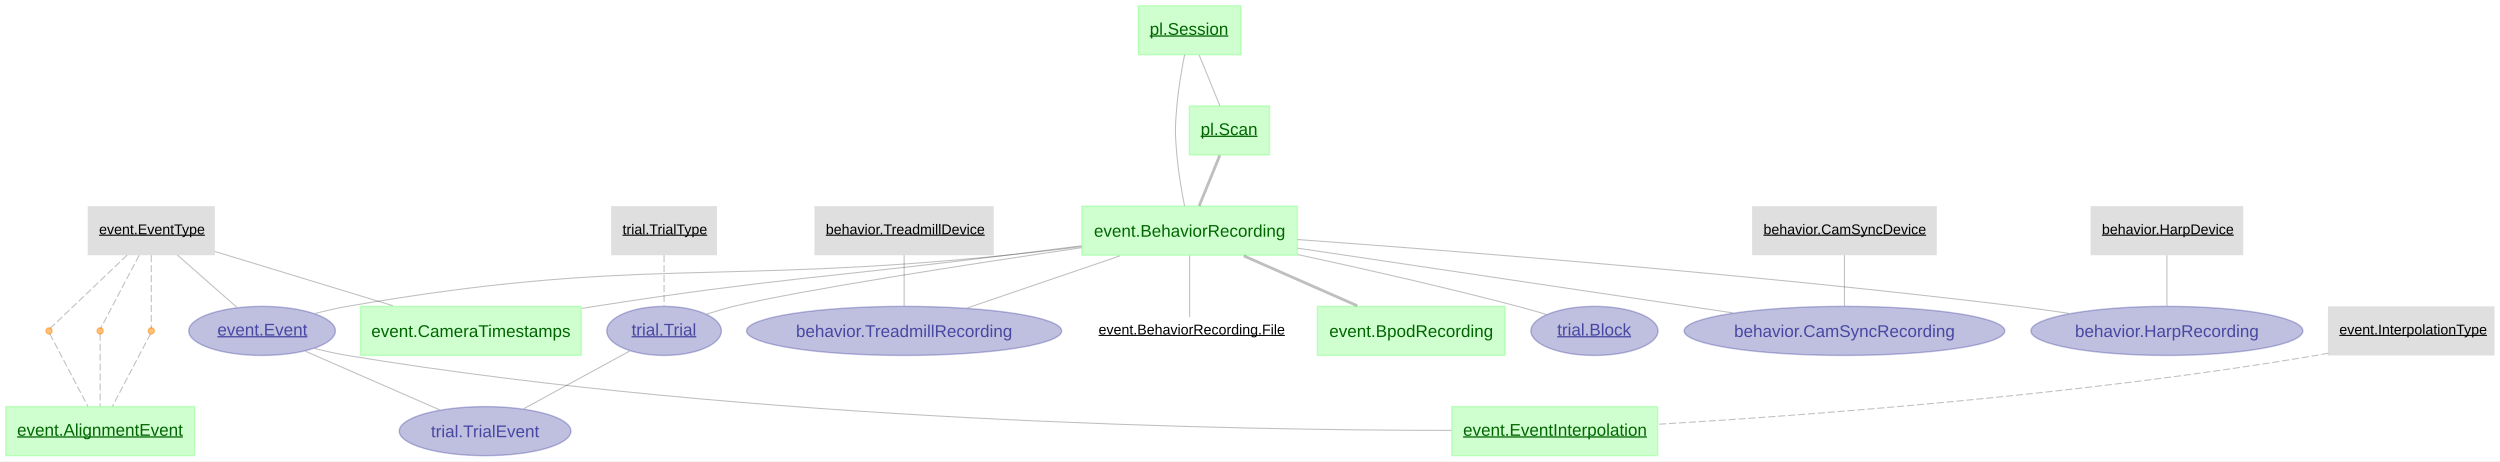
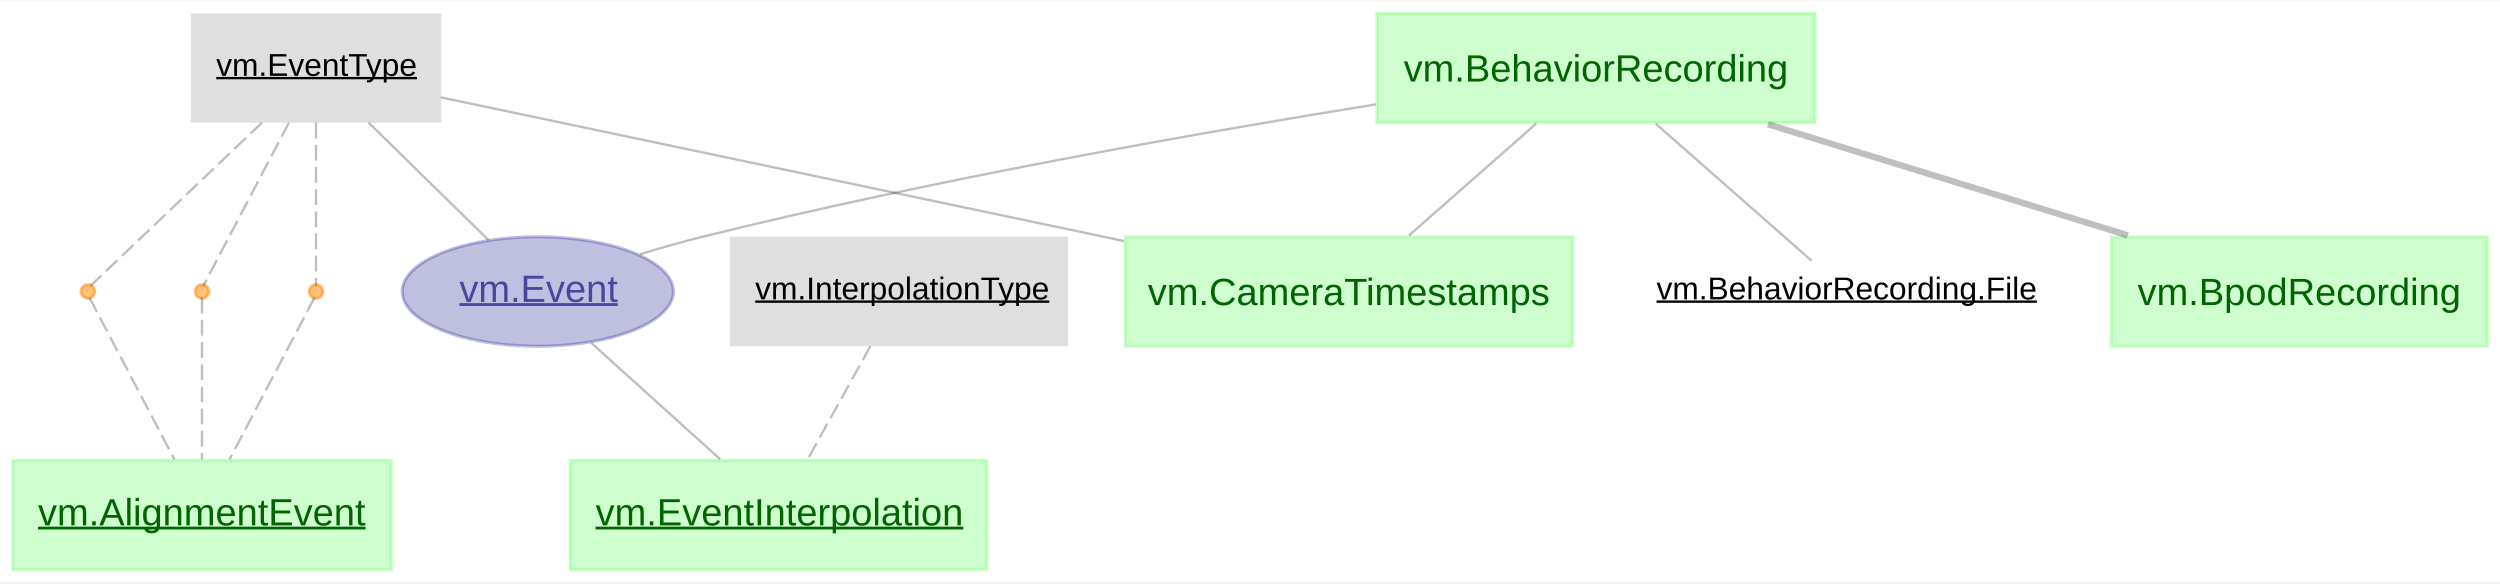
- <svg xmlns="http://www.w3.org/2000/svg" xmlns:xlink="http://www.w3.org/1999/xlink" width="1760pt" height="325pt" viewBox="0.00 0.00 1760.00 325.00">
-   <g id="graph0" class="graph" transform="scale(1 1) rotate(0) translate(4 320.8)">
-     <polygon fill="white" stroke="none" points="-4,4 -4,-320.8 1756.12,-320.8 1756.12,4 -4,4" />
+ <svg xmlns="http://www.w3.org/2000/svg" xmlns:xlink="http://www.w3.org/1999/xlink" width="789pt" height="184pt" viewBox="0.00 0.00 789.12 183.68">
+   <g id="graph0" class="graph" transform="scale(1 1) rotate(0) translate(4 179.68)">
+     <polygon fill="white" stroke="none" points="-4,4 -4,-179.68 785.12,-179.68 785.12,4 -4,4" />
    <g id="node1" class="node">
-       <ellipse fill="#ff8800" fill-opacity="0.502" stroke="#ff8800" stroke-opacity="0.502" cx="30.5" cy="-87.84" rx="2.16" ry="2.16" />
-       <text xml:space="preserve" text-anchor="middle" x="30.5" y="-88.02" font-family="arial" font-size="1.00" fill="#ff8800" fill-opacity="0.502">56</text>
+       <ellipse fill="#ff8800" fill-opacity="0.502" stroke="#ff8800" stroke-opacity="0.502" cx="23.75" cy="-87.84" rx="2.16" ry="2.16" />
+       <text text-anchor="middle" x="23.75" y="-88.02" font-family="arial" font-size="1.00" fill="#ff8800" fill-opacity="0.502">65</text>
    </g>
-     <g id="node6" class="node">
-       <g id="a_node6">
-         <a xlink:title="alignment_name        ------------------------------ alignment_description=&quot;&quot;  → event.EventType.proj(alignment_event_type=&quot;event_type&quot;) alignment_time_shift  → event.EventType.proj(start_event_type=&quot;event_type&quot;) start_time_shift      → event.EventType.proj(end_event_type=&quot;event_type&quot;) end_time_shift        ">
-           <polygon fill="#00ff00" fill-opacity="0.188" stroke="#00ff00" stroke-opacity="0.188" points="133,-34.56 0,-34.56 0,0 133,0 133,-34.56" />
-           <text xml:space="preserve" text-anchor="start" x="8" y="-14.01" font-family="arial" text-decoration="underline" font-size="12.00" fill="darkgreen">event.AlignmentEvent</text>
+     <g id="node11" class="node">
+       <g id="a_node11">
+         <a xlink:title="alignment_name        ------------------------------ alignment_description=&quot;&quot;  → vm.EventType.proj(alignment_event_type=&quot;event_type&quot;) alignment_time_shift  → vm.EventType.proj(start_event_type=&quot;event_type&quot;) start_time_shift      → vm.EventType.proj(end_event_type=&quot;event_type&quot;) end_time_shift        ">
+           <polygon fill="#00ff00" fill-opacity="0.188" stroke="#00ff00" stroke-opacity="0.188" points="119.5,-34.56 0,-34.56 0,0 119.5,0 119.5,-34.56" />
+           <text text-anchor="start" x="8" y="-14.01" font-family="arial" text-decoration="underline" font-size="12.00" fill="darkgreen">vm.AlignmentEvent</text>
        </a>
      </g>
    </g>
    <g id="edge1" class="edge">
-       <path fill="none" stroke="#000000" stroke-width="0.75" stroke-dasharray="5,2" stroke-opacity="0.251" d="M31.01,-85.87C33.88,-80.4 48.27,-53 57.82,-34.81" />
+       <path fill="none" stroke="#000000" stroke-width="0.75" stroke-dasharray="5,2" stroke-opacity="0.251" d="M24.26,-85.87C27.13,-80.4 41.52,-53 51.07,-34.81" />
    </g>
    <g id="node2" class="node">
-       <ellipse fill="#ff8800" fill-opacity="0.502" stroke="#ff8800" stroke-opacity="0.502" cx="66.5" cy="-87.84" rx="2.16" ry="2.16" />
-       <text xml:space="preserve" text-anchor="middle" x="66.5" y="-88.02" font-family="arial" font-size="1.00" fill="#ff8800" fill-opacity="0.502">58</text>
+       <ellipse fill="#ff8800" fill-opacity="0.502" stroke="#ff8800" stroke-opacity="0.502" cx="59.75" cy="-87.84" rx="2.16" ry="2.16" />
+       <text text-anchor="middle" x="59.75" y="-88.02" font-family="arial" font-size="1.00" fill="#ff8800" fill-opacity="0.502">64</text>
    </g>
    <g id="edge2" class="edge">
-       <path fill="none" stroke="#000000" stroke-width="0.75" stroke-dasharray="5,2" stroke-opacity="0.251" d="M66.5,-85.87C66.5,-80.4 66.5,-53 66.5,-34.81" />
+       <path fill="none" stroke="#000000" stroke-width="0.75" stroke-dasharray="5,2" stroke-opacity="0.251" d="M59.75,-85.87C59.75,-80.4 59.75,-53 59.75,-34.81" />
    </g>
    <g id="node3" class="node">
-       <ellipse fill="#ff8800" fill-opacity="0.502" stroke="#ff8800" stroke-opacity="0.502" cx="102.5" cy="-87.84" rx="2.16" ry="2.16" />
-       <text xml:space="preserve" text-anchor="middle" x="102.5" y="-88.02" font-family="arial" font-size="1.00" fill="#ff8800" fill-opacity="0.502">57</text>
+       <ellipse fill="#ff8800" fill-opacity="0.502" stroke="#ff8800" stroke-opacity="0.502" cx="95.75" cy="-87.84" rx="2.16" ry="2.16" />
+       <text text-anchor="middle" x="95.75" y="-88.02" font-family="arial" font-size="1.00" fill="#ff8800" fill-opacity="0.502">66</text>
    </g>
    <g id="edge3" class="edge">
-       <path fill="none" stroke="#000000" stroke-width="0.75" stroke-dasharray="5,2" stroke-opacity="0.251" d="M101.99,-85.87C99.12,-80.4 84.73,-53 75.18,-34.81" />
+       <path fill="none" stroke="#000000" stroke-width="0.75" stroke-dasharray="5,2" stroke-opacity="0.251" d="M95.24,-85.87C92.37,-80.4 77.98,-53 68.43,-34.81" />
    </g>
    <g id="node4" class="node">
      <g id="a_node4">
-         <a xlink:title="→ event.BehaviorRecording trial_id              ------------------------------ → trial.TrialType trial_start_time      trial_stop_time       ">
-           <ellipse fill="#00007f" fill-opacity="0.251" stroke="#00007f" stroke-opacity="0.251" cx="463.5" cy="-87.84" rx="40.35" ry="17.28" />
-           <text xml:space="preserve" text-anchor="start" x="440.62" y="-84.56" font-family="arial" text-decoration="underline" font-size="12.00" fill="#00007f" fill-opacity="0.627">trial.Trial</text>
+         <a xlink:title="→ vm.BehaviorRecording → vm.EventType event_start_time      ------------------------------ event_end_time=null   ">
+           <ellipse fill="#00007f" fill-opacity="0.251" stroke="#00007f" stroke-opacity="0.251" cx="165.75" cy="-87.84" rx="42.8" ry="17.28" />
+           <text text-anchor="start" x="141" y="-84.56" font-family="arial" text-decoration="underline" font-size="12.00" fill="#00007f" fill-opacity="0.627">vm.Event</text>
+         </a>
+       </g>
+     </g>
+     <g id="node12" class="node">
+       <g id="a_node12">
+         <a xlink:title="→ vm.Event frame_idx             ------------------------------ → vm.InterpolationType original_value        corrected_value       diff_before=null      diff_after=null       details=&quot;&quot;            ">
+           <polygon fill="#00ff00" fill-opacity="0.188" stroke="#00ff00" stroke-opacity="0.188" points="307.5,-34.56 176,-34.56 176,0 307.5,0 307.5,-34.56" />
+           <text text-anchor="start" x="184" y="-14.01" font-family="arial" text-decoration="underline" font-size="12.00" fill="darkgreen">vm.EventInterpolation</text>
+         </a>
+       </g>
+     </g>
+     <g id="edge4" class="edge">
+       <path fill="none" stroke="#000000" stroke-width="0.75" stroke-opacity="0.251" d="M182.62,-71.62C194.69,-60.74 210.93,-46.09 223.33,-34.89" />
+     </g>
+     <g id="node5" class="node">
+       <g id="a_node5">
+         <a xlink:title="→ vm.BehaviorRecording → vm.EventType ------------------------------ raw_ocr_frame_indices  csv_timestamps        csv_timestamps_iso    csv_start_datetime    n_frames              n_valid_ocr           n_csv_timestamps      frame_rate_csv_hz     csv_duration_sec      notes=&quot;&quot;              ">
+           <polygon fill="#00ff00" fill-opacity="0.188" stroke="#00ff00" stroke-opacity="0.188" points="492.38,-105.12 351.12,-105.12 351.12,-70.56 492.38,-70.56 492.38,-105.12" />
+           <text text-anchor="middle" x="421.75" y="-83.56" font-family="arial" font-size="12.00" fill="darkgreen">vm.CameraTimestamps</text>
+         </a>
+       </g>
+     </g>
+     <g id="node6" class="node">
+       <g id="a_node6">
+         <a xlink:title="event_type            ------------------------------ event_type_description=&quot;&quot;  ">
+           <polygon fill="#000000" fill-opacity="0.125" stroke="none" points="135.25,-175.68 56.25,-175.68 56.25,-141.12 135.25,-141.12 135.25,-175.68" />
+           <text text-anchor="start" x="64.25" y="-155.9" font-family="arial" text-decoration="underline" font-size="10.00">vm.EventType</text>
+         </a>
+       </g>
+     </g>
+     <g id="edge5" class="edge">
+       <path fill="none" stroke="#000000" stroke-width="0.75" stroke-dasharray="5,2" stroke-opacity="0.251" d="M78.69,-141.15C59.39,-122.78 29.95,-94.74 24.6,-89.65" />
+     </g>
+     <g id="edge6" class="edge">
+       <path fill="none" stroke="#000000" stroke-width="0.75" stroke-dasharray="5,2" stroke-opacity="0.251" d="M87.22,-141.15C77.57,-122.78 62.85,-94.74 60.17,-89.65" />
+     </g>
+     <g id="edge7" class="edge">
+       <path fill="none" stroke="#000000" stroke-width="0.75" stroke-dasharray="5,2" stroke-opacity="0.251" d="M95.75,-141.15C95.75,-122.78 95.75,-94.74 95.75,-89.65" />
+     </g>
+     <g id="edge8" class="edge">
+       <path fill="none" stroke="#000000" stroke-width="0.75" stroke-opacity="0.251" d="M112.34,-141.15C123.82,-129.91 139,-115.04 150.24,-104.03" />
+     </g>
+     <g id="edge9" class="edge">
+       <path fill="none" stroke="#000000" stroke-width="0.75" stroke-opacity="0.251" d="M135.07,-149.13C188.42,-137.91 284.63,-117.68 350.78,-103.77" />
+     </g>
+     <g id="node7" class="node">
+       <g id="a_node7">
+         <a xlink:title="→ vm.BehaviorRecording filepath              ">
+           <polygon fill="none" stroke="none" points="644.62,-97.84 510.88,-97.84 510.88,-77.84 644.62,-77.84 644.62,-97.84" />
+           <text text-anchor="start" x="518.88" y="-85.34" font-family="arial" text-decoration="underline" font-size="10.00">vm.BehaviorRecording.File</text>
        </a>
      </g>
    </g>
    <g id="node8" class="node">
      <g id="a_node8">
-         <a xlink:title="→ trial.Trial → event.Event ">
-           <ellipse fill="#00007f" fill-opacity="0.251" stroke="#00007f" stroke-opacity="0.251" cx="337.5" cy="-17.28" rx="60.44" ry="17.28" />
-           <text xml:space="preserve" text-anchor="middle" x="337.5" y="-13.01" font-family="arial" font-size="12.00" fill="#00007f" fill-opacity="0.627">trial.TrialEvent</text>
+         <a xlink:title="interpolation_type    ------------------------------ interpolation_description=&quot;&quot;  ">
+           <polygon fill="#000000" fill-opacity="0.125" stroke="none" points="333.12,-105.12 226.38,-105.12 226.38,-70.56 333.12,-70.56 333.12,-105.12" />
+           <text text-anchor="start" x="234.38" y="-85.34" font-family="arial" text-decoration="underline" font-size="10.00">vm.InterpolationType</text>
        </a>
      </g>
    </g>
-     <g id="edge4" class="edge">
-       <path fill="none" stroke="#000000" stroke-width="0.75" stroke-opacity="0.251" d="M439.21,-73.62C417.9,-62.03 386.94,-45.18 364.78,-33.12" />
+     <g id="edge10" class="edge">
+       <path fill="none" stroke="#000000" stroke-width="0.75" stroke-dasharray="5,2" stroke-opacity="0.251" d="M270.74,-70.59C264.77,-59.82 256.96,-45.73 250.95,-34.89" />
    </g>
-     <g id="node5" class="node">
-       <g id="a_node5">
-         <a xlink:title="→ event.BehaviorRecording → event.EventType event_start_time      ------------------------------ event_end_time=null   ">
-           <ellipse fill="#00007f" fill-opacity="0.251" stroke="#00007f" stroke-opacity="0.251" cx="180.5" cy="-87.84" rx="51.62" ry="17.28" />
-           <text xml:space="preserve" text-anchor="start" x="149" y="-84.56" font-family="arial" text-decoration="underline" font-size="12.00" fill="#00007f" fill-opacity="0.627">event.Event</text>
+     <g id="node9" class="node">
+       <g id="a_node9">
+         <a xlink:title="→ vm.BehaviorRecording ------------------------------ bpod_recording_start_time=null  bpod_recording_duration=null  bpod_protocol_name=&quot;&quot;  bpod_n_trials=null    bpod_trial_types=null  bpod_trial_type_names=null  bpod_event_names=null  bpod_state_names=null  bpod_softcode_names=null  bpod_info=null        session_data=null     bpod_metadata=null    bpod_mat_filepath=null  bpod_protocol_filepath=null  optitrack2camera_tform=null  optitrack2projector_tform=null  ">
+           <polygon fill="#00ff00" fill-opacity="0.188" stroke="#00ff00" stroke-opacity="0.188" points="781.12,-105.12 662.38,-105.12 662.38,-70.56 781.12,-70.56 781.12,-105.12" />
+           <text text-anchor="middle" x="721.75" y="-83.56" font-family="arial" font-size="12.00" fill="darkgreen">vm.BpodRecording</text>
        </a>
      </g>
    </g>
-     <g id="edge5" class="edge">
-       <path fill="none" stroke="#000000" stroke-width="0.75" stroke-opacity="0.251" d="M211.14,-73.46C238.27,-61.61 277.73,-44.38 305.31,-32.34" />
-     </g>
-     <g id="node22" class="node">
-       <g id="a_node22">
-         <a xlink:title="→ event.Event frame_idx             ------------------------------ → event.InterpolationType original_value        corrected_value       diff_before=null      diff_after=null       details=&quot;&quot;            ">
-           <polygon fill="#00ff00" fill-opacity="0.188" stroke="#00ff00" stroke-opacity="0.188" points="1163,-34.56 1018,-34.56 1018,0 1163,0 1163,-34.56" />
-           <text xml:space="preserve" text-anchor="start" x="1026" y="-14.01" font-family="arial" text-decoration="underline" font-size="12.00" fill="darkgreen">event.EventInterpolation</text>
+     <g id="node10" class="node">
+       <g id="a_node10">
+         <a xlink:title="→ `roselab_session`.`session` → `roselab_scan`.`scan` ------------------------------ recording_start_time=null  recording_duration=null  recording_notes=&quot;&quot;    ">
+           <polygon fill="#00ff00" fill-opacity="0.188" stroke="#00ff00" stroke-opacity="0.188" points="568.88,-175.68 430.62,-175.68 430.62,-141.12 568.88,-141.12 568.88,-175.68" />
+           <text text-anchor="middle" x="499.75" y="-154.12" font-family="arial" font-size="12.00" fill="darkgreen">vm.BehaviorRecording</text>
        </a>
      </g>
    </g>
-     <g id="edge6" class="edge">
-       <path fill="none" stroke="#000000" stroke-width="0.75" stroke-opacity="0.251" d="M217.69,-75.49C225.18,-73.56 233.05,-71.79 240.5,-70.56 525.34,-23.66 870.14,-17.89 1017.74,-17.79" />
-     </g>
-     <g id="node7" class="node">
-       <g id="a_node7">
-         <a xlink:title="→ event.BehaviorRecording filepath              ">
-           <polygon fill="none" stroke="none" points="905.62,-97.84 761.38,-97.84 761.38,-77.84 905.62,-77.84 905.62,-97.84" />
-           <text xml:space="preserve" text-anchor="start" x="769.38" y="-85.34" font-family="arial" text-decoration="underline" font-size="10.00">event.BehaviorRecording.File</text>
-         </a>
-       </g>
-     </g>
-     <g id="node9" class="node">
-       <g id="a_node9">
-         <a xlink:title="camsync_device_id     ------------------------------ camsync_device_name   camsync_device_description=&quot;&quot;  ">
-           <polygon fill="#000000" fill-opacity="0.125" stroke="none" points="1359.5,-175.68 1229.5,-175.68 1229.5,-141.12 1359.5,-141.12 1359.5,-175.68" />
-           <text xml:space="preserve" text-anchor="start" x="1237.5" y="-155.9" font-family="arial" text-decoration="underline" font-size="10.00">behavior.CamSyncDevice</text>
-         </a>
-       </g>
-     </g>
-     <g id="node14" class="node">
-       <g id="a_node14">
-         <a xlink:title="→ event.BehaviorRecording → behavior.CamSyncDevice ">
-           <ellipse fill="#00007f" fill-opacity="0.251" stroke="#00007f" stroke-opacity="0.251" cx="1294.5" cy="-87.84" rx="112.88" ry="17.28" />
-           <text xml:space="preserve" text-anchor="middle" x="1294.5" y="-83.56" font-family="arial" font-size="12.00" fill="#00007f" fill-opacity="0.627">behavior.CamSyncRecording</text>
-         </a>
-       </g>
-     </g>
-     <g id="edge7" class="edge">
-       <path fill="none" stroke="#000000" stroke-width="0.75" stroke-opacity="0.251" d="M1294.5,-141.15C1294.5,-130.38 1294.5,-116.29 1294.5,-105.45" />
-     </g>
-     <g id="node10" class="node">
-       <g id="a_node10">
-         <a xlink:title="→ event.BehaviorRecording → behavior.TreadmillDevice ">
-           <ellipse fill="#00007f" fill-opacity="0.251" stroke="#00007f" stroke-opacity="0.251" cx="632.5" cy="-87.84" rx="110.92" ry="17.28" />
-           <text xml:space="preserve" text-anchor="middle" x="632.5" y="-83.56" font-family="arial" font-size="12.00" fill="#00007f" fill-opacity="0.627">behavior.TreadmillRecording</text>
-         </a>
-       </g>
-     </g>
-     <g id="node11" class="node">
-       <g id="a_node11">
-         <a xlink:title="→ pl.Session → pl.Scan ------------------------------ recording_start_time=null  recording_duration=null  recording_notes=&quot;&quot;    ">
-           <polygon fill="#00ff00" fill-opacity="0.188" stroke="#00ff00" stroke-opacity="0.188" points="909.38,-175.68 757.62,-175.68 757.62,-141.12 909.38,-141.12 909.38,-175.68" />
-           <text xml:space="preserve" text-anchor="middle" x="833.5" y="-154.12" font-family="arial" font-size="12.00" fill="darkgreen">event.BehaviorRecording</text>
-         </a>
-       </g>
-     </g>
-     <g id="edge8" class="edge">
-       <path fill="none" stroke="#000000" stroke-width="0.75" stroke-opacity="0.251" d="M757.44,-146.44C677.64,-134.69 557.67,-116.23 512.5,-105.12 506.32,-103.6 499.8,-101.67 493.6,-99.68" />
-     </g>
-     <g id="edge9" class="edge">
-       <path fill="none" stroke="#000000" stroke-width="0.75" stroke-opacity="0.251" d="M757.17,-147.15C739.87,-145 721.57,-142.86 704.5,-141.12 498.72,-120.16 444.32,-140.36 240.5,-105.12 233.16,-103.85 225.42,-102.08 218.03,-100.18" />
-     </g>
-     <g id="edge10" class="edge">
-       <path fill="none" stroke="#000000" stroke-width="0.75" stroke-opacity="0.251" d="M833.5,-140.8C833.5,-127.17 833.5,-108.4 833.5,-97.55" />
-     </g>
    <g id="edge11" class="edge">
-       <path fill="none" stroke="#000000" stroke-width="0.75" stroke-opacity="0.251" d="M784.33,-140.63C751.56,-129.45 708.82,-114.87 677.05,-104.04" />
-     </g>
-     <g id="node12" class="node">
-       <g id="a_node12">
-         <a xlink:title="→ event.BehaviorRecording → event.EventType ------------------------------ raw_ocr_frame_indices  csv_timestamps        csv_timestamps_iso    csv_start_datetime    n_frames              n_valid_ocr           n_csv_timestamps      frame_rate_csv_hz     csv_duration_sec      notes=&quot;&quot;              ">
-           <polygon fill="#00ff00" fill-opacity="0.188" stroke="#00ff00" stroke-opacity="0.188" points="405.25,-105.12 249.75,-105.12 249.75,-70.56 405.25,-70.56 405.25,-105.12" />
-           <text xml:space="preserve" text-anchor="middle" x="327.5" y="-83.56" font-family="arial" font-size="12.00" fill="darkgreen">event.CameraTimestamps</text>
-         </a>
-       </g>
+       <path fill="none" stroke="#000000" stroke-width="0.75" stroke-opacity="0.251" d="M430.3,-146.91C372.91,-137.68 289.51,-122.94 217.75,-105.12 211.32,-103.52 204.52,-101.58 198.03,-99.61" />
    </g>
    <g id="edge12" class="edge">
-       <path fill="none" stroke="#000000" stroke-width="0.75" stroke-opacity="0.251" d="M757.45,-147.78C740.05,-145.58 721.64,-143.26 704.5,-141.12 575.63,-124.99 542.84,-125.07 414.5,-105.12 411.62,-104.67 408.68,-104.2 405.72,-103.71" />
+       <path fill="none" stroke="#000000" stroke-width="0.75" stroke-opacity="0.251" d="M480.87,-140.8C468.7,-130.1 452.92,-116.24 440.73,-105.52" />
    </g>
    <g id="edge13" class="edge">
-       <path fill="none" stroke="#000000" stroke-width="0.75" stroke-opacity="0.251" d="M909.62,-146.08C994.15,-133.51 1129.92,-113.32 1215.56,-100.58" />
-     </g>
-     <g id="node18" class="node">
-       <g id="a_node18">
-         <a xlink:title="→ event.BehaviorRecording → behavior.HarpDevice ">
-           <ellipse fill="#00007f" fill-opacity="0.251" stroke="#00007f" stroke-opacity="0.251" cx="1521.5" cy="-87.84" rx="95.73" ry="17.28" />
-           <text xml:space="preserve" text-anchor="middle" x="1521.5" y="-83.56" font-family="arial" font-size="12.00" fill="#00007f" fill-opacity="0.627">behavior.HarpRecording</text>
-         </a>
-       </g>
+       <path fill="none" stroke="#000000" stroke-width="0.75" stroke-opacity="0.251" d="M518.63,-140.8C534.14,-127.17 555.5,-108.4 567.84,-97.55" />
    </g>
    <g id="edge14" class="edge">
-       <path fill="none" stroke="#000000" stroke-width="0.75" stroke-opacity="0.251" d="M909.6,-152.15C1021.06,-144.1 1235.18,-127.28 1416.5,-105.12 1428.13,-103.7 1440.45,-101.98 1452.4,-100.2" />
-     </g>
-     <g id="node20" class="node">
-       <g id="a_node20">
-         <a xlink:title="→ event.BehaviorRecording ------------------------------ bpod_recording_start_time=null  bpod_recording_duration=null  bpod_protocol_name=&quot;&quot;  bpod_n_trials=null    bpod_trial_types=null  bpod_trial_type_names=null  bpod_event_names=null  bpod_state_names=null  bpod_softcode_names=null  bpod_info=null        session_data=null     bpod_metadata=null    bpod_mat_filepath=null  bpod_protocol_filepath=null  optitrack2camera_tform=null  optitrack2projector_tform=null  ">
-           <polygon fill="#00ff00" fill-opacity="0.188" stroke="#00ff00" stroke-opacity="0.188" points="1055.62,-105.12 923.38,-105.12 923.38,-70.56 1055.62,-70.56 1055.62,-105.12" />
-           <text xml:space="preserve" text-anchor="middle" x="989.5" y="-83.56" font-family="arial" font-size="12.00" fill="darkgreen">event.BpodRecording</text>
-         </a>
-       </g>
-     </g>
-     <g id="edge15" class="edge">
-       <path fill="none" stroke="#000000" stroke-width="2" stroke-opacity="0.251" d="M871.66,-140.63C895.93,-129.96 927.22,-116.21 951.46,-105.56" />
-     </g>
-     <g id="node21" class="node">
-       <g id="a_node21">
-         <a xlink:title="→ event.BehaviorRecording block_id              ------------------------------ block_start_time      block_stop_time       ">
-           <ellipse fill="#00007f" fill-opacity="0.251" stroke="#00007f" stroke-opacity="0.251" cx="1118.5" cy="-87.84" rx="44.76" ry="17.28" />
-           <text xml:space="preserve" text-anchor="start" x="1092.25" y="-84.56" font-family="arial" text-decoration="underline" font-size="12.00" fill="#00007f" fill-opacity="0.627">trial.Block</text>
-         </a>
-       </g>
-     </g>
-     <g id="edge16" class="edge">
-       <path fill="none" stroke="#000000" stroke-width="0.75" stroke-opacity="0.251" d="M909.78,-141.55C954.95,-131.81 1013.21,-118.64 1064.5,-105.12 1071.03,-103.4 1077.97,-101.42 1084.61,-99.45" />
-     </g>
-     <g id="node13" class="node">
-       <g id="a_node13">
-         <a xlink:title="event_type            ------------------------------ event_type_description=&quot;&quot;  ">
-           <polygon fill="#000000" fill-opacity="0.125" stroke="none" points="147.25,-175.68 57.75,-175.68 57.75,-141.12 147.25,-141.12 147.25,-175.68" />
-           <text xml:space="preserve" text-anchor="start" x="65.75" y="-155.9" font-family="arial" text-decoration="underline" font-size="10.00">event.EventType</text>
-         </a>
-       </g>
-     </g>
-     <g id="edge17" class="edge">
-       <path fill="none" stroke="#000000" stroke-width="0.75" stroke-dasharray="5,2" stroke-opacity="0.251" d="M85.44,-141.15C66.14,-122.78 36.7,-94.74 31.35,-89.65" />
-     </g>
-     <g id="edge18" class="edge">
-       <path fill="none" stroke="#000000" stroke-width="0.75" stroke-dasharray="5,2" stroke-opacity="0.251" d="M93.97,-141.15C84.32,-122.78 69.6,-94.74 66.92,-89.65" />
-     </g>
-     <g id="edge19" class="edge">
-       <path fill="none" stroke="#000000" stroke-width="0.75" stroke-dasharray="5,2" stroke-opacity="0.251" d="M102.5,-141.15C102.5,-122.78 102.5,-94.74 102.5,-89.65" />
-     </g>
-     <g id="edge20" class="edge">
-       <path fill="none" stroke="#000000" stroke-width="0.75" stroke-opacity="0.251" d="M120.98,-141.15C133.6,-130.06 150.22,-115.46 162.68,-104.5" />
-     </g>
-     <g id="edge21" class="edge">
-       <path fill="none" stroke="#000000" stroke-width="0.75" stroke-opacity="0.251" d="M147.22,-143.77C183.23,-132.8 234.02,-117.32 272.51,-105.59" />
-     </g>
-     <g id="node15" class="node">
-       <g id="a_node15">
-         <a xlink:title="harp_device_id        ------------------------------ harp_device_name      harp_device_description=&quot;&quot;  ">
-           <polygon fill="#000000" fill-opacity="0.125" stroke="none" points="1575.25,-175.68 1467.75,-175.68 1467.75,-141.12 1575.25,-141.12 1575.25,-175.68" />
-           <text xml:space="preserve" text-anchor="start" x="1475.75" y="-155.9" font-family="arial" text-decoration="underline" font-size="10.00">behavior.HarpDevice</text>
-         </a>
-       </g>
-     </g>
-     <g id="edge22" class="edge">
-       <path fill="none" stroke="#000000" stroke-width="0.75" stroke-opacity="0.251" d="M1521.5,-141.15C1521.5,-130.38 1521.5,-116.29 1521.5,-105.45" />
-     </g>
-     <g id="node16" class="node">
-       <g id="a_node16">
-         <a xlink:title="interpolation_type    ------------------------------ interpolation_description=&quot;&quot;  ">
-           <polygon fill="#000000" fill-opacity="0.125" stroke="none" points="1752.12,-105.12 1634.88,-105.12 1634.88,-70.56 1752.12,-70.56 1752.12,-105.12" />
-           <text xml:space="preserve" text-anchor="start" x="1642.88" y="-85.34" font-family="arial" text-decoration="underline" font-size="10.00">event.InterpolationType</text>
-         </a>
-       </g>
-     </g>
-     <g id="edge23" class="edge">
-       <path fill="none" stroke="#000000" stroke-width="0.75" stroke-dasharray="5,2" stroke-opacity="0.251" d="M1635.14,-72.14C1632.22,-71.57 1629.33,-71.04 1626.5,-70.56 1462.18,-42.73 1266.83,-28.31 1163.32,-22.12" />
-     </g>
-     <g id="node17" class="node">
-       <g id="a_node17">
-         <a xlink:title="session_id            ------------------------------ → pl.Subject session_datetime      ">
-           <polygon fill="#00ff00" fill-opacity="0.188" stroke="#00ff00" stroke-opacity="0.188" points="869.62,-316.8 797.38,-316.8 797.38,-282.24 869.62,-282.24 869.62,-316.8" />
-           <text xml:space="preserve" text-anchor="start" x="805.38" y="-296.25" font-family="arial" text-decoration="underline" font-size="12.00" fill="darkgreen">pl.Session</text>
-         </a>
-       </g>
-     </g>
-     <g id="edge24" class="edge">
-       <path fill="none" stroke="#000000" stroke-width="0.75" stroke-opacity="0.251" d="M829.94,-282.13C827.9,-271.87 825.54,-258.35 824.5,-246.24 823.19,-230.94 823.19,-226.98 824.5,-211.68 825.54,-199.57 827.9,-186.05 829.94,-175.79" />
-     </g>
-     <g id="node23" class="node">
-       <g id="a_node23">
-         <a xlink:title="→ pl.Session scan_id               ------------------------------ → [nullable] pl.Device → scan.AcquisitionSoftware scan_notes=&quot;&quot;         ">
-           <polygon fill="#00ff00" fill-opacity="0.188" stroke="#00ff00" stroke-opacity="0.188" points="889.75,-246.24 833.25,-246.24 833.25,-211.68 889.75,-211.68 889.75,-246.24" />
-           <text xml:space="preserve" text-anchor="start" x="841.25" y="-225.69" font-family="arial" text-decoration="underline" font-size="12.00" fill="darkgreen">pl.Scan</text>
-         </a>
-       </g>
-     </g>
-     <g id="edge25" class="edge">
-       <path fill="none" stroke="#000000" stroke-width="0.75" stroke-opacity="0.251" d="M840.28,-281.92C844.68,-271.14 850.39,-257.15 854.78,-246.4" />
-     </g>
-     <g id="node19" class="node">
-       <g id="a_node19">
-         <a xlink:title="treadmill_device_id   ------------------------------ treadmill_device_name  treadmill_device_description=&quot;&quot;  ">
-           <polygon fill="#000000" fill-opacity="0.125" stroke="none" points="695.62,-175.68 569.38,-175.68 569.38,-141.12 695.62,-141.12 695.62,-175.68" />
-           <text xml:space="preserve" text-anchor="start" x="577.38" y="-155.9" font-family="arial" text-decoration="underline" font-size="10.00">behavior.TreadmillDevice</text>
-         </a>
-       </g>
-     </g>
-     <g id="edge26" class="edge">
-       <path fill="none" stroke="#000000" stroke-width="0.75" stroke-opacity="0.251" d="M632.5,-141.15C632.5,-130.38 632.5,-116.29 632.5,-105.45" />
-     </g>
-     <g id="edge27" class="edge">
-       <path fill="none" stroke="#000000" stroke-width="2" stroke-opacity="0.251" d="M854.72,-211.36C850.32,-200.58 844.61,-186.59 840.22,-175.84" />
-     </g>
-     <g id="node24" class="node">
-       <g id="a_node24">
-         <a xlink:title="trial_type            ------------------------------ trial_type_description=&quot;&quot;  ">
-           <polygon fill="#000000" fill-opacity="0.125" stroke="none" points="500.75,-175.68 426.25,-175.68 426.25,-141.12 500.75,-141.12 500.75,-175.68" />
-           <text xml:space="preserve" text-anchor="start" x="434.25" y="-155.9" font-family="arial" text-decoration="underline" font-size="10.00">trial.TrialType</text>
-         </a>
-       </g>
-     </g>
-     <g id="edge28" class="edge">
-       <path fill="none" stroke="#000000" stroke-width="0.75" stroke-dasharray="5,2" stroke-opacity="0.251" d="M463.5,-141.15C463.5,-130.38 463.5,-116.29 463.5,-105.45" />
+       <path fill="none" stroke="#000000" stroke-width="2" stroke-opacity="0.251" d="M554.06,-140.63C588.59,-129.96 633.12,-116.21 667.62,-105.56" />
    </g>
  </g>
</svg>
